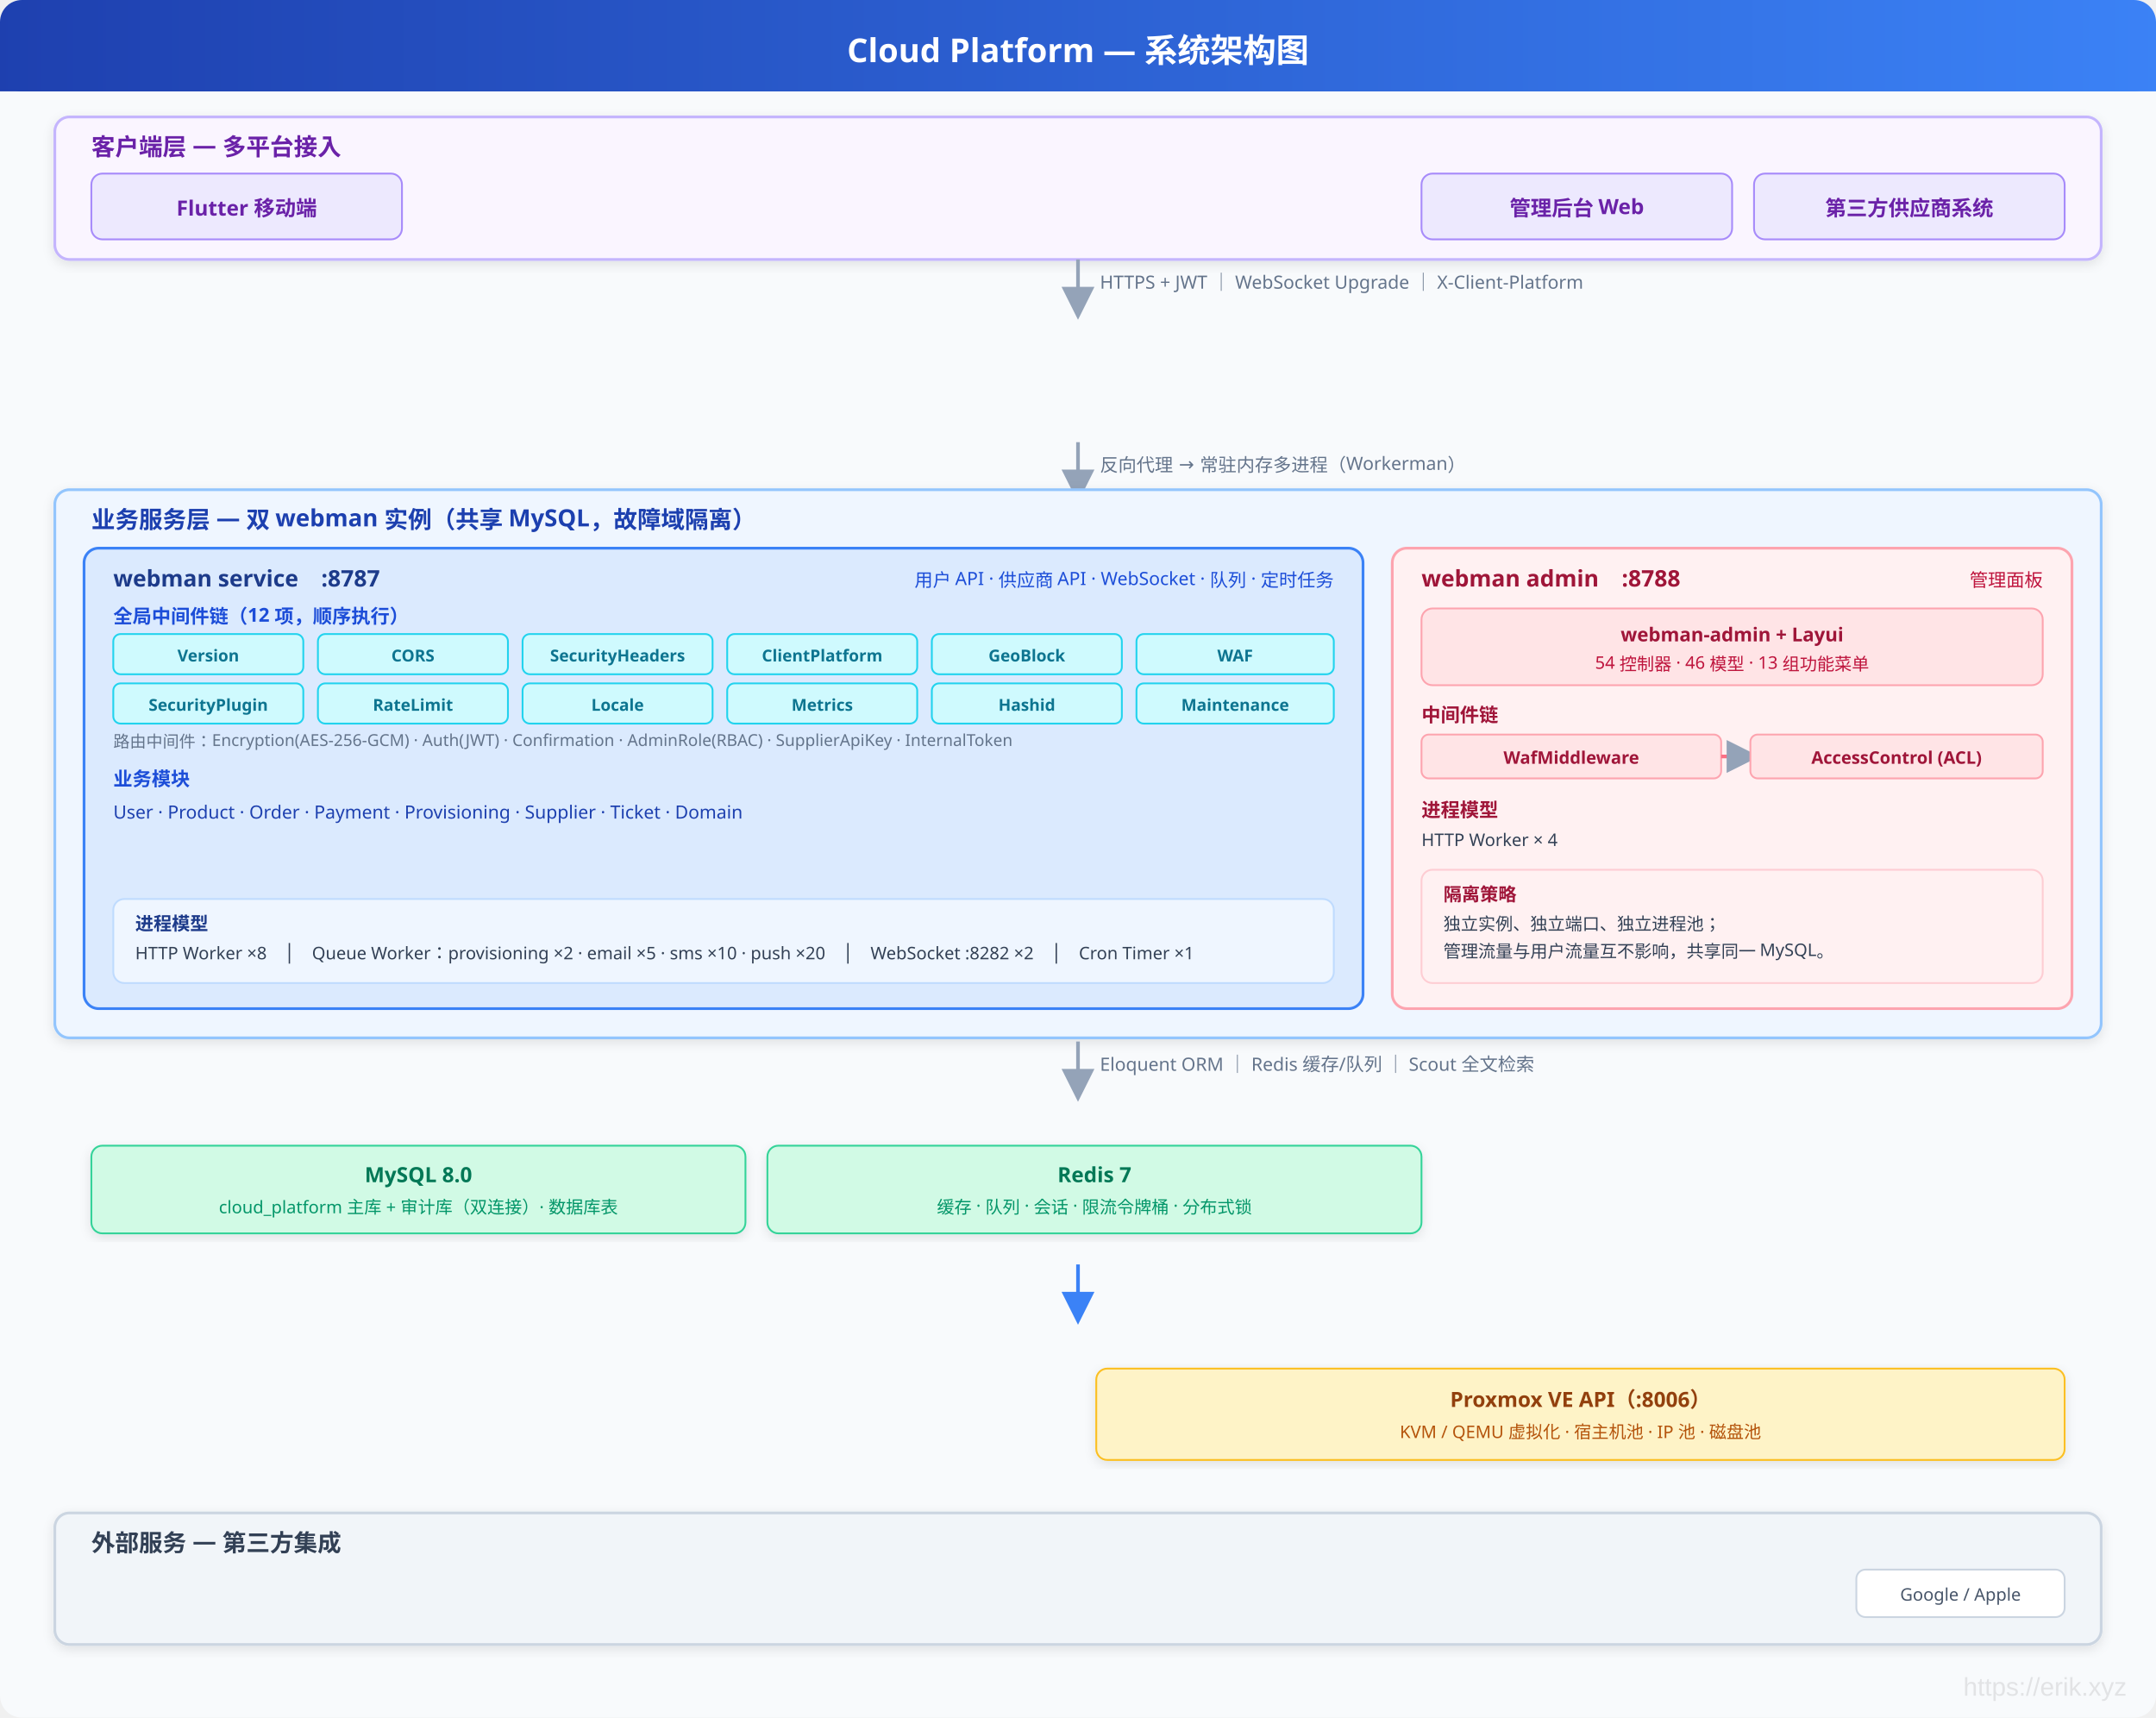
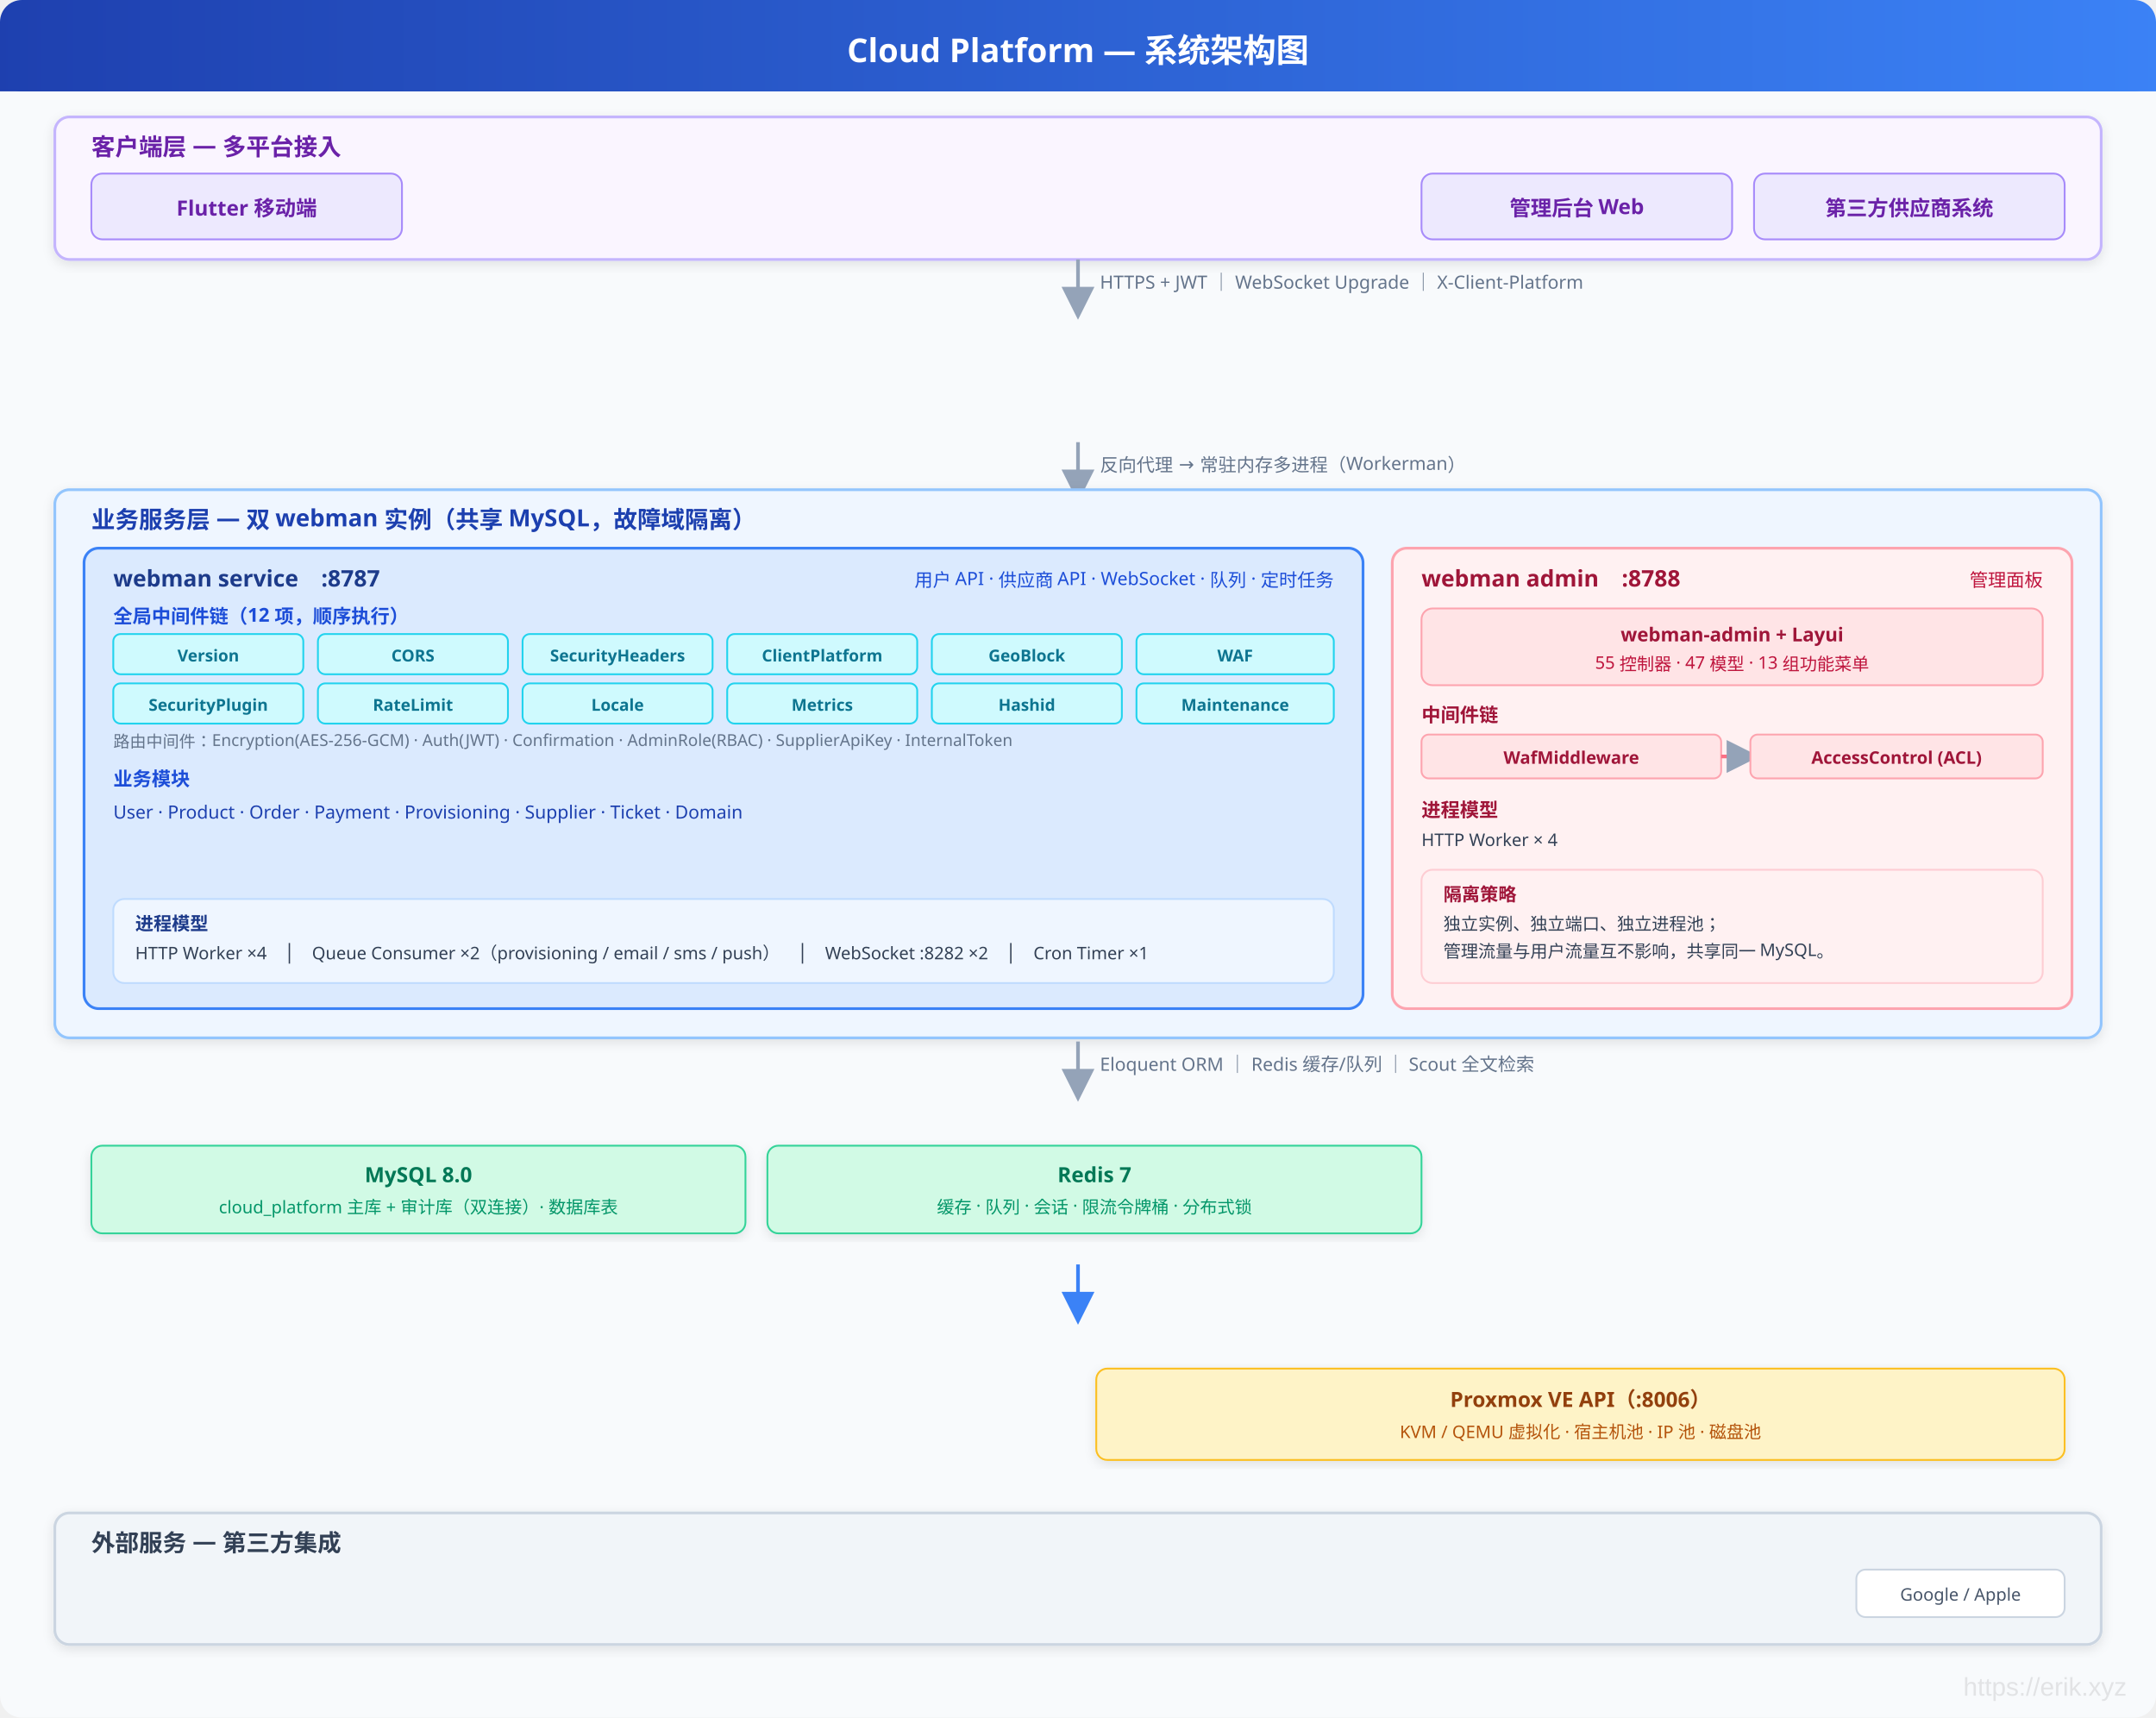
<svg xmlns="http://www.w3.org/2000/svg" viewBox="0 0 1180 940" font-family="'Microsoft YaHei','PingFang SC','Noto Sans SC',sans-serif">
  <defs>
    <linearGradient id="hdr" x1="0" y1="0" x2="1" y2="0">
      <stop offset="0%" stop-color="#1e40af" />
      <stop offset="100%" stop-color="#3b82f6" />
    </linearGradient>
    <filter id="sh">
      <feDropShadow dx="0" dy="2" stdDeviation="3" flood-opacity="0.1" />
    </filter>
    <marker id="arrD" markerWidth="9" markerHeight="9" refX="4.5" refY="4.5" orient="auto">
      <path d="M0,0 L9,4.5 L0,9 Z" fill="#94a3b8" />
    </marker>
    <marker id="arrB" markerWidth="9" markerHeight="9" refX="4.5" refY="4.5" orient="auto">
      <path d="M0,0 L9,4.5 L0,9 Z" fill="#3b82f6" />
    </marker>
  </defs>
  <rect width="1180" height="940" fill="#f8fafc" rx="12" />
  <rect x="0" y="0" width="1180" height="50" fill="url(#hdr)" rx="12" />
  <rect x="0" y="12" width="1180" height="38" fill="url(#hdr)" />
  <text x="590" y="34" text-anchor="middle" fill="#fff" font-size="18" font-weight="bold">Cloud Platform — 系统架构图</text>
  <g filter="url(#sh)">
    <rect x="30" y="64" width="1120" height="78" rx="8" fill="#faf5ff" stroke="#c4b5fd" stroke-width="1.5" />
    <text x="50" y="85" fill="#6b21a8" font-size="13" font-weight="bold">客户端层 — 多平台接入</text>
    <rect x="50" y="95" width="170" height="36" rx="6" fill="#ede9fe" stroke="#a78bfa" />
    <text x="135" y="118" text-anchor="middle" fill="#6b21a8" font-size="11.5" font-weight="bold">Flutter 移动端</text>
    <rect x="778" y="95" width="170" height="36" rx="6" fill="#ede9fe" stroke="#a78bfa" />
    <text x="863" y="118" text-anchor="middle" fill="#6b21a8" font-size="11.5" font-weight="bold">管理后台 Web</text>
    <rect x="960" y="95" width="170" height="36" rx="6" fill="#ede9fe" stroke="#a78bfa" />
    <text x="1045" y="118" text-anchor="middle" fill="#6b21a8" font-size="11.5" font-weight="bold">第三方供应商系统</text>
  </g>
  <path d="M590,142 L590,166" stroke="#94a3b8" stroke-width="2" marker-end="url(#arrD)" />
  <text x="602" y="158" fill="#64748b" font-size="10">HTTPS + JWT ｜ WebSocket Upgrade ｜ X-Client-Platform</text>
  <g filter="url(#sh)">
  </g>
  <path d="M590,242 L590,266" stroke="#94a3b8" stroke-width="2" marker-end="url(#arrD)" />
  <text x="602" y="258" fill="#64748b" font-size="10">反向代理 → 常驻内存多进程（Workerman）</text>
  <g filter="url(#sh)">
    <rect x="30" y="268" width="1120" height="300" rx="8" fill="#eff6ff" stroke="#93c5fd" stroke-width="1.5" />
    <text x="50" y="289" fill="#1e40af" font-size="13" font-weight="bold">业务服务层 — 双 webman 实例（共享 MySQL，故障域隔离）</text>
    <rect x="46" y="300" width="700" height="252" rx="8" fill="#dbeafe" stroke="#3b82f6" stroke-width="1.5" />
    <text x="62" y="321" fill="#1e3a8a" font-size="12.5" font-weight="bold">webman service　:8787</text>
    <text x="730" y="321" text-anchor="end" fill="#1d4ed8" font-size="10">用户 API · 供应商 API · WebSocket · 队列 · 定时任务</text>
    <text x="62" y="341" fill="#1d4ed8" font-size="10.5" font-weight="bold">全局中间件链（12 项，顺序执行）</text>
    <g font-size="9" font-weight="bold" fill="#0e7490" text-anchor="middle">
      <rect x="62" y="347" width="104" height="22" rx="4" fill="#cffafe" stroke="#22d3ee" />
      <text x="114" y="362">Version</text>
      <rect x="174" y="347" width="104" height="22" rx="4" fill="#cffafe" stroke="#22d3ee" />
      <text x="226" y="362">CORS</text>
      <rect x="286" y="347" width="104" height="22" rx="4" fill="#cffafe" stroke="#22d3ee" />
      <text x="338" y="362">SecurityHeaders</text>
      <rect x="398" y="347" width="104" height="22" rx="4" fill="#cffafe" stroke="#22d3ee" />
      <text x="450" y="362">ClientPlatform</text>
      <rect x="510" y="347" width="104" height="22" rx="4" fill="#cffafe" stroke="#22d3ee" />
      <text x="562" y="362">GeoBlock</text>
      <rect x="622" y="347" width="108" height="22" rx="4" fill="#cffafe" stroke="#22d3ee" />
      <text x="676" y="362">WAF</text>
      <rect x="62" y="374" width="104" height="22" rx="4" fill="#cffafe" stroke="#22d3ee" />
      <text x="114" y="389">SecurityPlugin</text>
      <rect x="174" y="374" width="104" height="22" rx="4" fill="#cffafe" stroke="#22d3ee" />
      <text x="226" y="389">RateLimit</text>
      <rect x="286" y="374" width="104" height="22" rx="4" fill="#cffafe" stroke="#22d3ee" />
      <text x="338" y="389">Locale</text>
      <rect x="398" y="374" width="104" height="22" rx="4" fill="#cffafe" stroke="#22d3ee" />
      <text x="450" y="389">Metrics</text>
      <rect x="510" y="374" width="104" height="22" rx="4" fill="#cffafe" stroke="#22d3ee" />
      <text x="562" y="389">Hashid</text>
      <rect x="622" y="374" width="108" height="22" rx="4" fill="#cffafe" stroke="#22d3ee" />
      <text x="676" y="389">Maintenance</text>
    </g>
    <text x="62" y="409" fill="#64748b" font-size="9">路由中间件：Encryption(AES-256-GCM) · Auth(JWT) · Confirmation · AdminRole(RBAC) · SupplierApiKey · InternalToken</text>
    <text x="62" y="430" fill="#1d4ed8" font-size="10.5" font-weight="bold">业务模块</text>
    <g fill="#1e40af" font-size="10">
      <text x="62" y="448">User · Product · Order · Payment · Provisioning · Supplier · Ticket · Domain</text>
    </g>
    <rect x="62" y="492" width="668" height="46" rx="6" fill="#eff6ff" stroke="#bfdbfe" />
    <text x="74" y="509" fill="#1e3a8a" font-size="10" font-weight="bold">进程模型</text>
-     <text x="74" y="525" fill="#334155" font-size="9.5">HTTP Worker ×8　│　Queue Worker：provisioning ×2 · email ×5 · sms ×10 · push ×20　│　WebSocket :8282 ×2　│　Cron Timer ×1</text>
+     <text x="74" y="525" fill="#334155" font-size="9.5">HTTP Worker ×4　│　Queue Consumer ×2（provisioning / email / sms / push）　│　WebSocket :8282 ×2　│　Cron Timer ×1</text>
    <rect x="762" y="300" width="372" height="252" rx="8" fill="#fff1f2" stroke="#fda4af" stroke-width="1.5" />
    <text x="778" y="321" fill="#9f1239" font-size="12.5" font-weight="bold">webman admin　:8788</text>
    <text x="1118" y="321" text-anchor="end" fill="#be123c" font-size="10">管理面板</text>
    <rect x="778" y="333" width="340" height="42" rx="6" fill="#ffe4e6" stroke="#fda4af" />
    <text x="948" y="351" text-anchor="middle" fill="#9f1239" font-size="10.5" font-weight="bold">webman-admin + Layui</text>
-     <text x="948" y="366" text-anchor="middle" fill="#be123c" font-size="9.5">54 控制器 · 46 模型 · 13 组功能菜单</text>
+     <text x="948" y="366" text-anchor="middle" fill="#be123c" font-size="9.5">55 控制器 · 47 模型 · 13 组功能菜单</text>
    <text x="778" y="395" fill="#9f1239" font-size="10.5" font-weight="bold">中间件链</text>
    <rect x="778" y="402" width="164" height="24" rx="4" fill="#ffe4e6" stroke="#fda4af" />
    <text x="860" y="418" text-anchor="middle" fill="#9f1239" font-size="9.5" font-weight="bold">WafMiddleware</text>
    <path d="M942,414 L954,414" stroke="#fb7185" stroke-width="2" marker-end="url(#arrD)" />
    <rect x="958" y="402" width="160" height="24" rx="4" fill="#ffe4e6" stroke="#fda4af" />
    <text x="1038" y="418" text-anchor="middle" fill="#9f1239" font-size="9.5" font-weight="bold">AccessControl (ACL)</text>
    <text x="778" y="447" fill="#9f1239" font-size="10.5" font-weight="bold">进程模型</text>
    <text x="778" y="463" fill="#334155" font-size="9.5">HTTP Worker × 4</text>
    <rect x="778" y="476" width="340" height="62" rx="6" fill="#fff1f2" stroke="#fecdd3" />
    <text x="790" y="493" fill="#9f1239" font-size="10" font-weight="bold">隔离策略</text>
    <text x="790" y="509" fill="#334155" font-size="9.5">独立实例、独立端口、独立进程池；</text>
    <text x="790" y="524" fill="#334155" font-size="9.5">管理流量与用户流量互不影响，共享同一 MySQL。</text>
  </g>
  <path d="M590,570 L590,594" stroke="#94a3b8" stroke-width="2" marker-end="url(#arrD)" />
  <text x="602" y="586" fill="#64748b" font-size="10">Eloquent ORM ｜ Redis 缓存/队列 ｜ Scout 全文检索</text>
  <g filter="url(#sh)">
    <rect x="50" y="627" width="358" height="48" rx="6" fill="#d1fae5" stroke="#34d399" />
    <text x="229" y="647" text-anchor="middle" fill="#047857" font-size="11.5" font-weight="bold">MySQL 8.0</text>
    <text x="229" y="664" text-anchor="middle" fill="#059669" font-size="9.5">cloud_platform 主库 + 审计库（双连接）· 数据库表</text>
    <rect x="420" y="627" width="358" height="48" rx="6" fill="#d1fae5" stroke="#34d399" />
    <text x="599" y="647" text-anchor="middle" fill="#047857" font-size="11.5" font-weight="bold">Redis 7</text>
    <text x="599" y="664" text-anchor="middle" fill="#059669" font-size="9.5">缓存 · 队列 · 会话 · 限流令牌桶 · 分布式锁</text>
  </g>
  <path d="M590,692 L590,716" stroke="#3b82f6" stroke-width="2" marker-end="url(#arrB)" />
  <g filter="url(#sh)">
    <rect x="600" y="749" width="530" height="50" rx="6" fill="#fef3c7" stroke="#fbbf24" />
    <text x="865" y="770" text-anchor="middle" fill="#92400e" font-size="11.5" font-weight="bold">Proxmox VE API（:8006）</text>
    <text x="865" y="787" text-anchor="middle" fill="#b45309" font-size="9.5">KVM / QEMU 虚拟化 · 宿主机池 · IP 池 · 磁盘池</text>
  </g>
  <g filter="url(#sh)">
    <rect x="30" y="828" width="1120" height="72" rx="8" fill="#f1f5f9" stroke="#cbd5e1" stroke-width="1.5" />
    <text x="50" y="849" fill="#334155" font-size="13" font-weight="bold">外部服务 — 第三方集成</text>
    <g font-size="9.5" fill="#475569" text-anchor="middle">
      <rect x="1016" y="859" width="114" height="26" rx="5" fill="#ffffff" stroke="#cbd5e1" />
      <text x="1073" y="876">Google / Apple</text>
    </g>
  </g>
  <g opacity="0.5">
    <text x="1164" y="928" text-anchor="end" font-family="Arial, sans-serif" font-size="14" fill="rgba(0,0,0,0.18)">https://erik.xyz</text>
  </g>
</svg>
